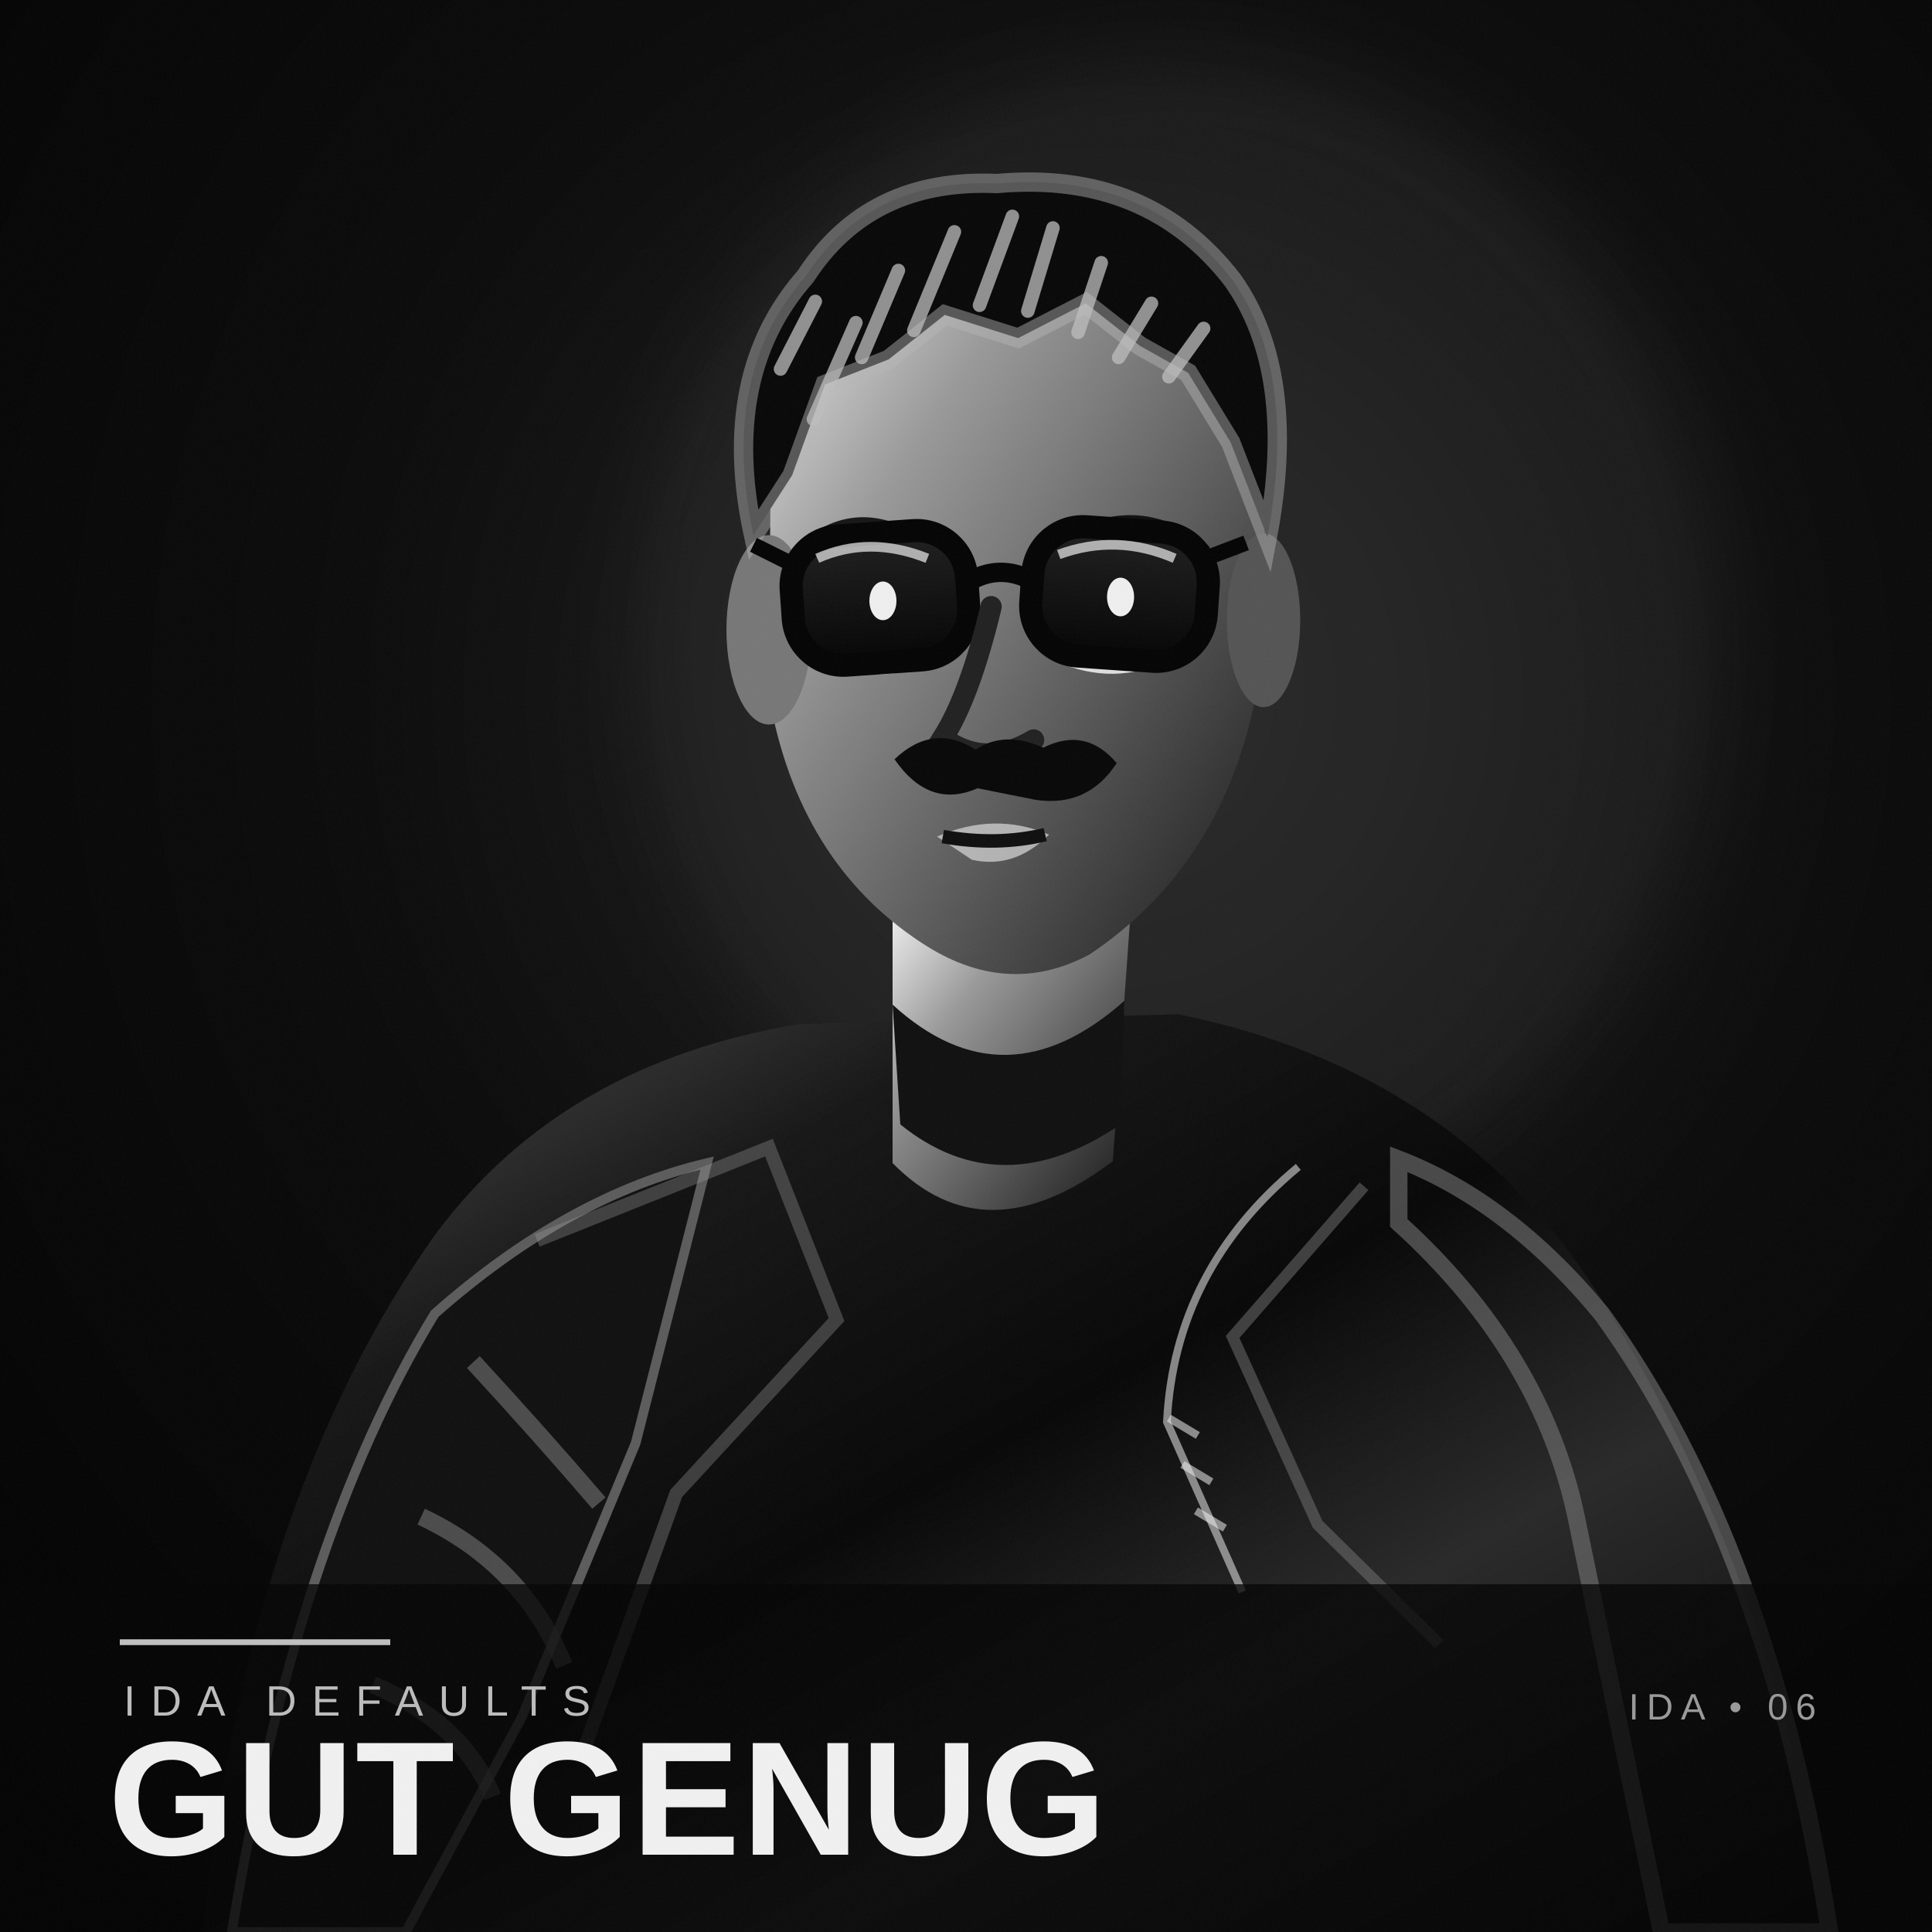
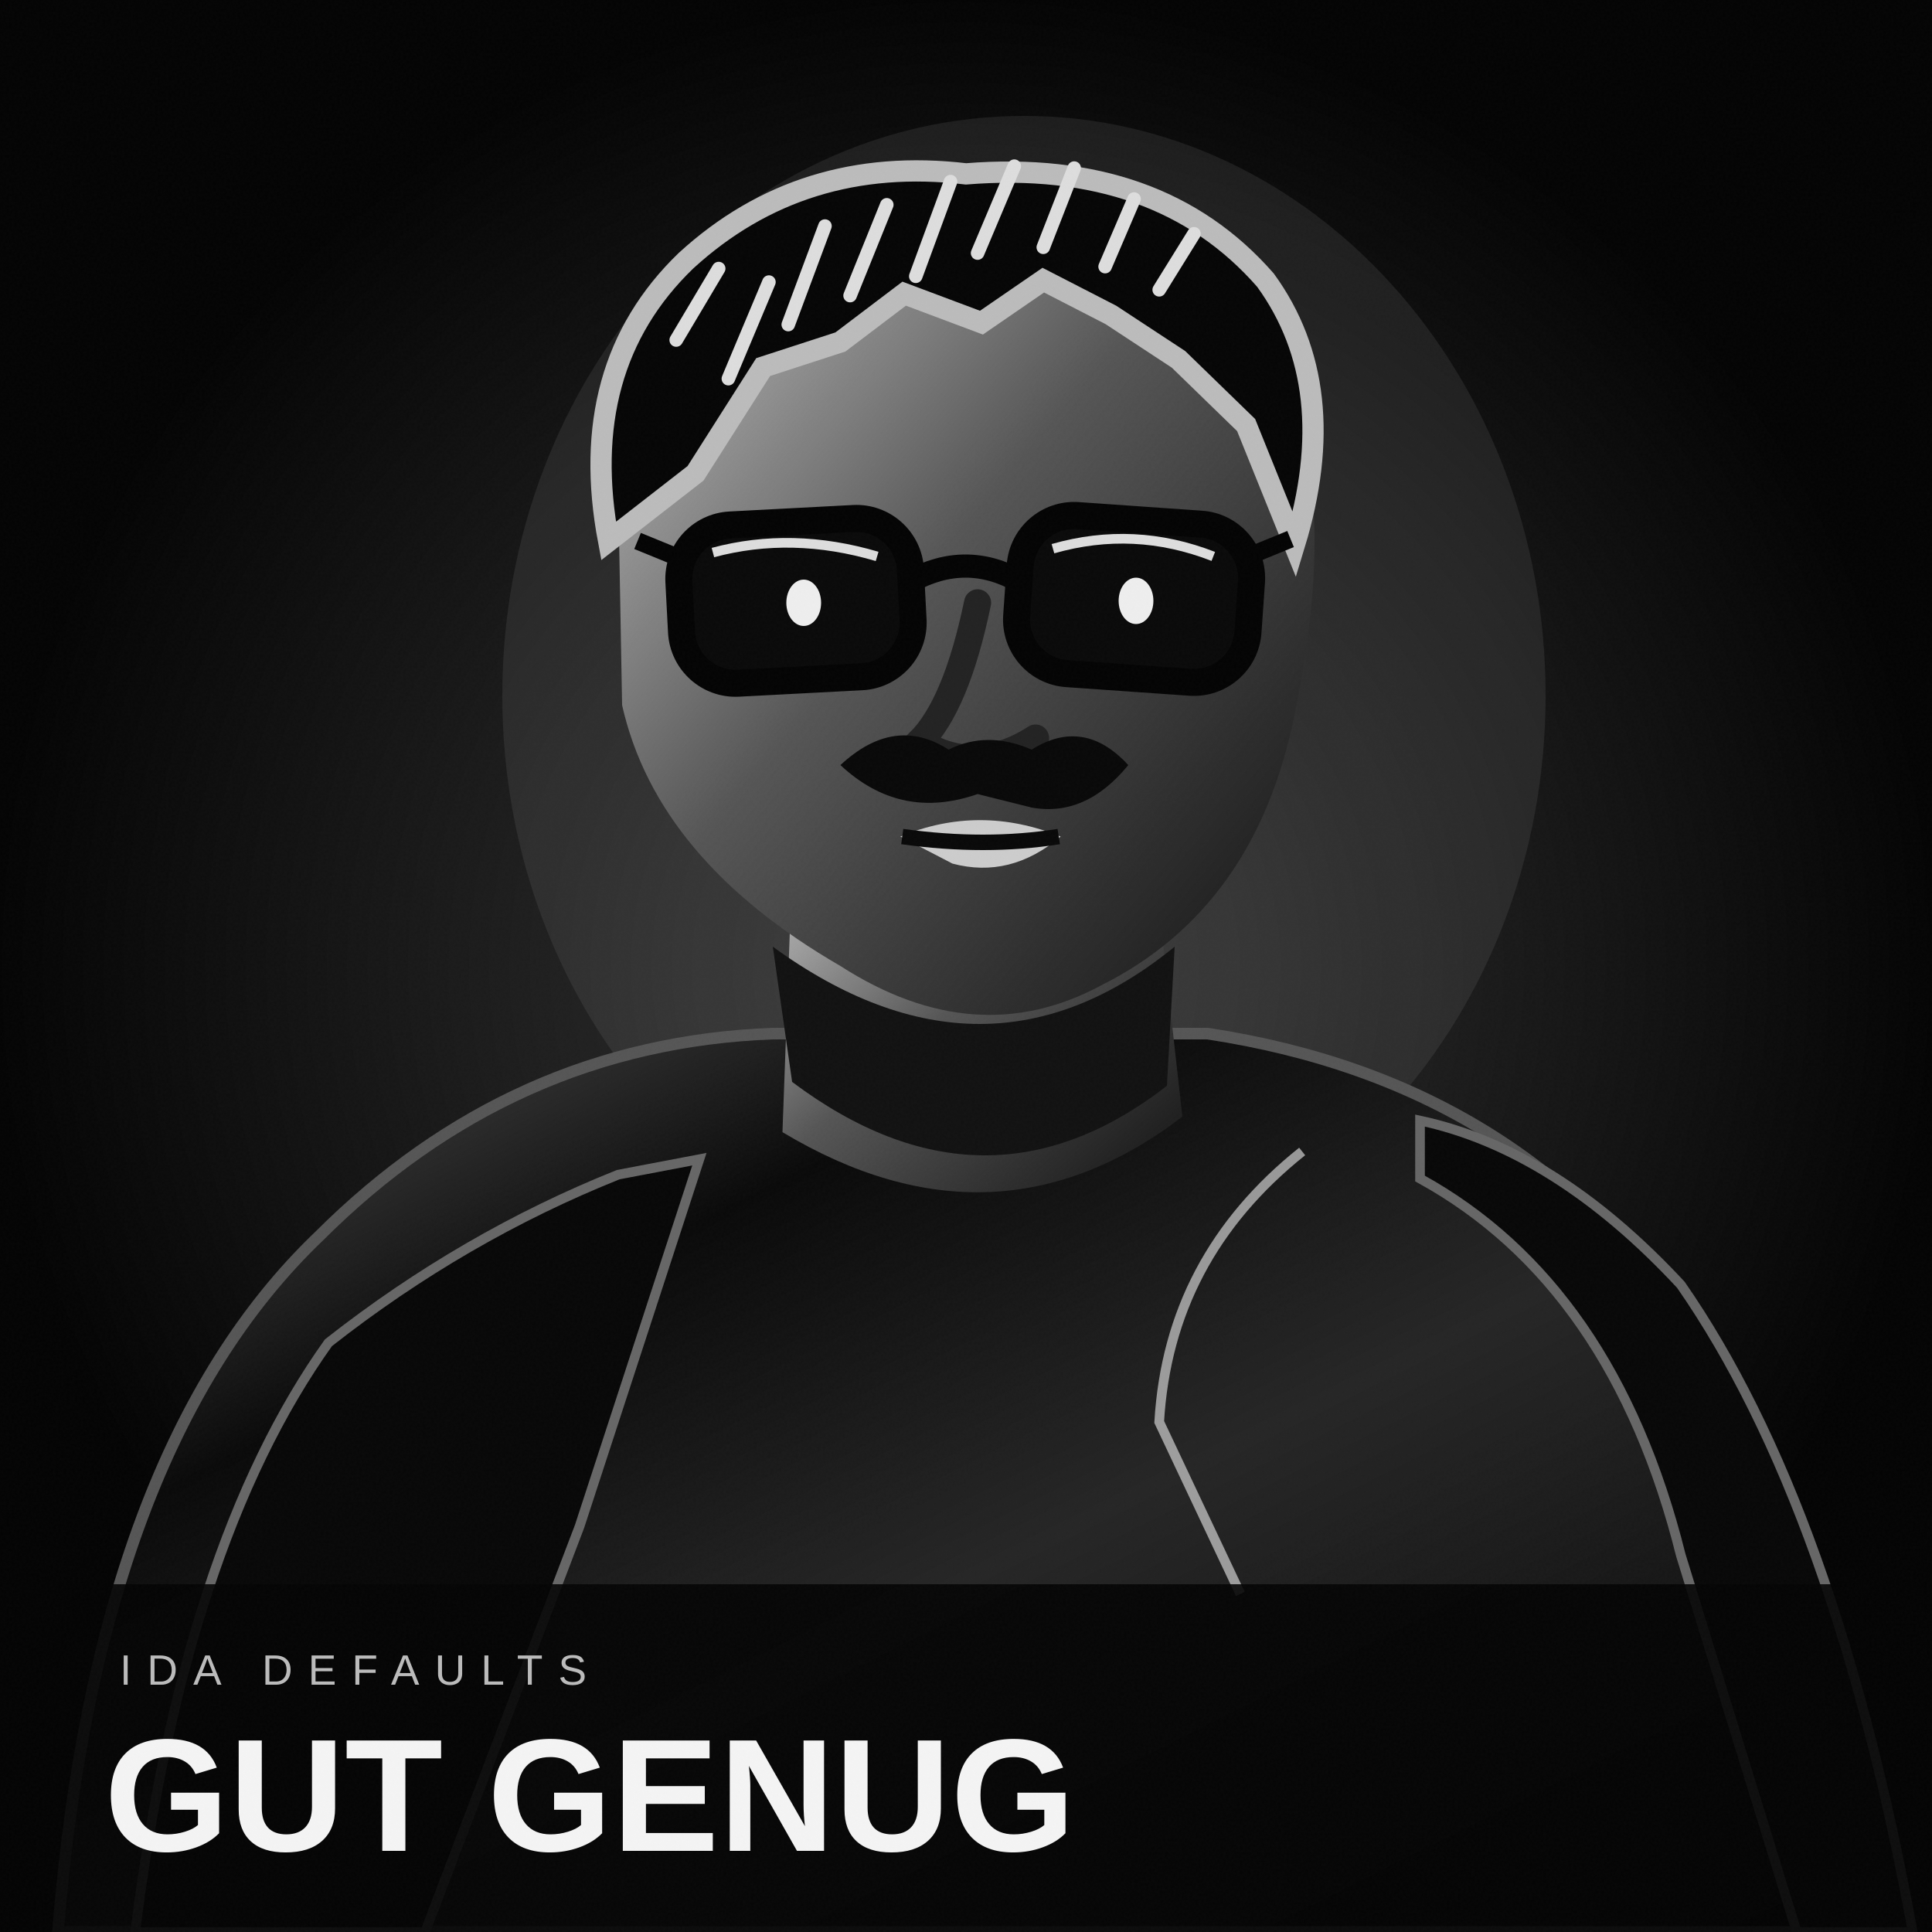
<svg xmlns="http://www.w3.org/2000/svg" width="1000" height="1000" viewBox="0 0 1000 1000">
  <defs>
-     <radialGradient id="bg" cx="57%" cy="36%" r="80%">
-       <stop stop-color="#242424" />
-       <stop offset=".48" stop-color="#0c0c0c" />
+     <radialGradient id="b">
+       <stop stop-color="#333" />
+       <stop offset="1" stop-color="#030303" />
+     </radialGradient>
+     <linearGradient id="s" x2="1" y2="1">
+       <stop stop-color="#c9c9c9" />
+       <stop offset=".45" stop-color="#555" />
+       <stop offset="1" stop-color="#111" />
+     </linearGradient>
+     <linearGradient id="j" x2="1" y2="1">
+       <stop stop-color="#555" />
+       <stop offset=".28" stop-color="#090909" />
+       <stop offset=".55" stop-color="#252525" />
      <stop offset="1" stop-color="#020202" />
-     </radialGradient>
-     <linearGradient id="skin" x1="0" y1="0" x2="1" y2="1">
-       <stop stop-color="#f0f0f0" />
-       <stop offset=".3" stop-color="#999" />
-       <stop offset=".7" stop-color="#4d4d4d" />
-       <stop offset="1" stop-color="#161616" />
    </linearGradient>
-     <linearGradient id="jacket" x1="0" y1="0" x2="1" y2="1">
-       <stop stop-color="#555" />
-       <stop offset=".25" stop-color="#171717" />
-       <stop offset=".48" stop-color="#080808" />
-       <stop offset=".68" stop-color="#292929" />
-       <stop offset="1" stop-color="#030303" />
-     </linearGradient>
-     <linearGradient id="lens" x1="0" y1="0" x2="0" y2="1">
-       <stop stop-color="#202020" />
-       <stop offset="1" stop-color="#050505" />
-     </linearGradient>
-     <filter id="grain">
-       <feTurbulence type="fractalNoise" baseFrequency=".72" numOctaves="3" stitchTiles="stitch" />
-       <feColorMatrix values="0 0 0 0 0.5 0 0 0 0 0.5 0 0 0 0 0.5 0 0 0 .15 0" />
-     </filter>
-     <filter id="soft">
-       <feGaussianBlur stdDeviation="18" />
+     <filter id="n">
+       <feTurbulence type="fractalNoise" baseFrequency=".7" numOctaves="3" />
+       <feColorMatrix values="0 0 0 0 .5 0 0 0 0 .5 0 0 0 0 .5 0 0 0 .14 0" />
    </filter>
  </defs>
-   <rect width="1000" height="1000" fill="url(#bg)" />
-   <ellipse cx="610" cy="330" rx="280" ry="300" fill="#888" opacity=".09" filter="url(#soft)" />
-   <path d="M105 1000Q128 775 226 638Q292 550 414 530L610 525Q758 555 831 676Q922 825 946 1000Z" fill="url(#jacket)" />
-   <path d="M225 680Q294 619 366 602L329 747 270 889 210 1000H120Q153 798 225 680Z" fill="#111" stroke="#5c5c5c" stroke-width="5" />
-   <path d="M245 705Q280 743 310 778M218 785Q271 810 292 862M193 872Q240 892 255 930M724 633Q798 700 816 786L860 1000H947Q916 800 829 680Q781 622 724 600Z" fill="none" stroke="#777" stroke-opacity=".58" stroke-width="9" />
-   <path d="M278 642L398 594 433 683 350 773 301 909" fill="none" stroke="#999" stroke-opacity=".35" stroke-width="7" />
-   <path d="M706 614L638 692 682 789 745 851" fill="none" stroke="#777" stroke-opacity=".5" stroke-width="6" />
-   <path d="M462 470L462 602Q510 651 576 601L585 475Z" fill="url(#skin)" />
-   <path d="M462 520Q520 573 582 518L580 582Q518 624 466 582Z" fill="#111" />
-   <path d="M399 228Q413 121 521 109Q627 113 658 217L649 365Q631 449 564 494Q521 517 477 488Q413 446 398 360Z" fill="url(#skin)" />
-   <ellipse cx="398" cy="326" rx="22" ry="49" fill="#777" />
-   <ellipse cx="654" cy="321" rx="19" ry="45" fill="#555" />
-   <path d="M390 277Q372 194 417 143Q450 92 516 95Q594 88 638 145Q672 193 656 278L637 229 615 193 590 179 562 157 527 175 489 163 460 186 427 199 410 246Z" fill="#090909" stroke="#b7b7b7" stroke-opacity=".45" stroke-width="10" />
-   <path d="M404 191l18 -35m-1 61 22 -50m3 18 19 -45m8 31 21 -51m13 38 17 -46m8 49 13 -43m13 54 12 -36m9 49 17 -28m9 38 18 -25" stroke="#bdbdbd" stroke-width="7" stroke-linecap="round" opacity=".75" />
-   <path d="M409 286Q440 254 478 278L480 309Q445 300 417 326Z" fill="#171717" />
-   <path d="M548 278Q590 253 626 283L617 323Q585 302 548 309Z" fill="#111" />
-   <path d="M426 338Q457 351 481 338M548 338Q577 351 604 337" fill="none" stroke="#dedede" stroke-width="9" stroke-linecap="round" />
-   <g stroke="#050505" stroke-width="12" fill="url(#lens)">
-     <rect x="410" y="276" width="91" height="67" rx="26" transform="rotate(-4 455 310)" />
-     <rect x="534" y="274" width="91" height="67" rx="26" transform="rotate(4 580 307)" />
-     <path d="M500 302Q517 291 535 301" fill="none" stroke-width="10" />
-     <path d="M408 291L390 282M624 289L645 281" fill="none" stroke-width="8" />
+   <rect width="1000" height="1000" fill="url(#b)" />
+   <ellipse cx="530" cy="360" rx="270" ry="300" fill="#aaa" opacity=".12" />
+   <path d="M30 1000Q50 750 165 640Q265 540 400 535L625 535Q790 560 875 690Q960 830 980 1000Z" fill="url(#j)" stroke="#555" stroke-width="6" />
+   <path d="M170 695Q240 640 320 608L362 600 300 790 220 1000H70Q95 800 170 695ZM735 610Q835 665 870 805L930 1000H990Q950 780 870 665Q805 595 735 580Z" fill="#070707" stroke="#666" stroke-width="5" />
+   <path d="M410 450L405 586Q515 652 612 578L596 435Z" fill="url(#s)" />
+   <path d="M400 490Q510 570 608 490L604 562Q510 635 410 560Z" fill="#111" />
+   <path d="M320 255Q330 125 465 105Q595 88 660 190Q695 250 670 370Q650 470 570 510Q505 545 435 500Q340 445 322 365Z" fill="url(#s)" />
+   <path d="M315 280Q298 190 355 135Q415 80 500 90Q600 82 655 145Q695 200 670 282L645 220 610 186 575 163 540 145 508 167 468 152 435 177 395 190 360 245Z" fill="#050505" stroke="#bbb" stroke-width="11" />
+   <path d="M350 176l22 -37m5 57 21 -50m10 22 19 -51m13 36 19 -47m15 37 18 -49m14 37 19 -45m15 42 16 -41m16 51 15 -35m13 47 18 -29" stroke="#ddd" stroke-width="7" stroke-linecap="round" />
+   <path d="M352 282Q402 255 464 277L465 322Q410 302 370 331ZM535 276Q592 250 640 285L622 329Q580 302 536 318Z" fill="#101010" />
+   <g stroke="#030303" stroke-width="14" fill="#090909">
+     <rect x="352" y="270" width="120" height="82" rx="28" transform="rotate(-3 412 311)" />
+     <rect x="527" y="269" width="120" height="82" rx="28" transform="rotate(4 587 310)" />
+     <path d="M471 301Q500 285 528 301" fill="none" stroke-width="12" />
+     <path d="M352 289L330 280M646 288L668 279" fill="none" stroke-width="9" />
  </g>
-   <g fill="none" stroke="#eee" stroke-width="5" opacity=".7">
-     <path d="M423 289Q450 277 480 289" />
-     <path d="M548 287Q578 276 608 289" />
+   <g fill="none" stroke="#ddd" stroke-width="5">
+     <path d="M369 286Q410 275 454 288" />
+     <path d="M545 284Q587 272 628 288" />
  </g>
-   <ellipse cx="457" cy="311" rx="7" ry="10" fill="#eee" />
-   <ellipse cx="580" cy="309" rx="7" ry="10" fill="#eee" />
-   <path d="M513 314Q502 360 488 382Q510 398 535 383" fill="none" stroke="#222" stroke-width="11" stroke-linecap="round" />
-   <path d="M463 393Q483 374 505 388Q520 378 540 387Q562 376 578 395Q563 418 536 414L506 408Q481 419 463 393Z" fill="#090909" />
-   <path d="M485 433Q515 420 543 432Q525 450 503 445Z" fill="#d1d1d1" opacity=".75" />
-   <path d="M488 433Q516 438 541 432" fill="none" stroke="#101010" stroke-width="7" />
-   <path d="M672 604Q608 657 604 736L643 824" fill="none" stroke="#c9c9c9" stroke-width="4" opacity=".65" />
-   <path d="M605 734l15 9m-8 15 15 9m-8 15 15 9" stroke="#eee" stroke-width="4" opacity=".55" />
-   <rect x="0" y="820" width="1000" height="180" fill="#050505" opacity=".78" />
-   <path d="M62 850H202" stroke="#bfbfbf" stroke-width="3" />
-   <text x="64" y="888" font-family="Arial, Helvetica, sans-serif" font-size="22" letter-spacing="8" fill="#bcbcbc">IDA DEFAULTS</text>
-   <text x="56" y="960" font-family="Arial Black, Arial, Helvetica, sans-serif" font-weight="900" font-size="84" letter-spacing="1" fill="#f0f0f0">GUT GENUG</text>
-   <text x="940" y="890" font-family="Arial, Helvetica, sans-serif" font-size="19" letter-spacing="4" text-anchor="end" fill="#999">IDA • 06</text>
-   <rect width="1000" height="1000" filter="url(#grain)" opacity=".16" />
+   <ellipse cx="416" cy="312" rx="9" ry="12" fill="#eee" />
+   <ellipse cx="588" cy="311" rx="9" ry="12" fill="#eee" />
+   <path d="M506 312Q495 365 476 384Q505 402 536 382" fill="none" stroke="#222" stroke-width="14" stroke-linecap="round" />
+   <path d="M435 396Q463 370 491 388Q511 378 534 388Q561 371 584 396Q562 423 534 418L506 411Q466 425 435 396Z" fill="#080808" />
+   <path d="M466 433Q507 416 549 433Q523 455 493 447Z" fill="#ccc" />
+   <path d="M467 433Q510 439 548 433" fill="none" stroke="#080808" stroke-width="8" />
+   <path d="M674 596Q605 651 600 736L642 825" fill="none" stroke="#ddd" stroke-width="5" opacity=".65" />
+   <rect y="820" width="1000" height="180" fill="#030303" opacity=".9" />
+   <text x="62" y="872" font-family="Arial,sans-serif" font-size="22" letter-spacing="8" fill="#bbb">IDA DEFAULTS</text>
+   <text x="54" y="958" font-family="Arial Black,Arial,sans-serif" font-weight="900" font-size="83" fill="#f4f4f4">GUT GENUG</text>
+   <rect width="1000" height="1000" filter="url(#n)" opacity=".18" />
</svg>
